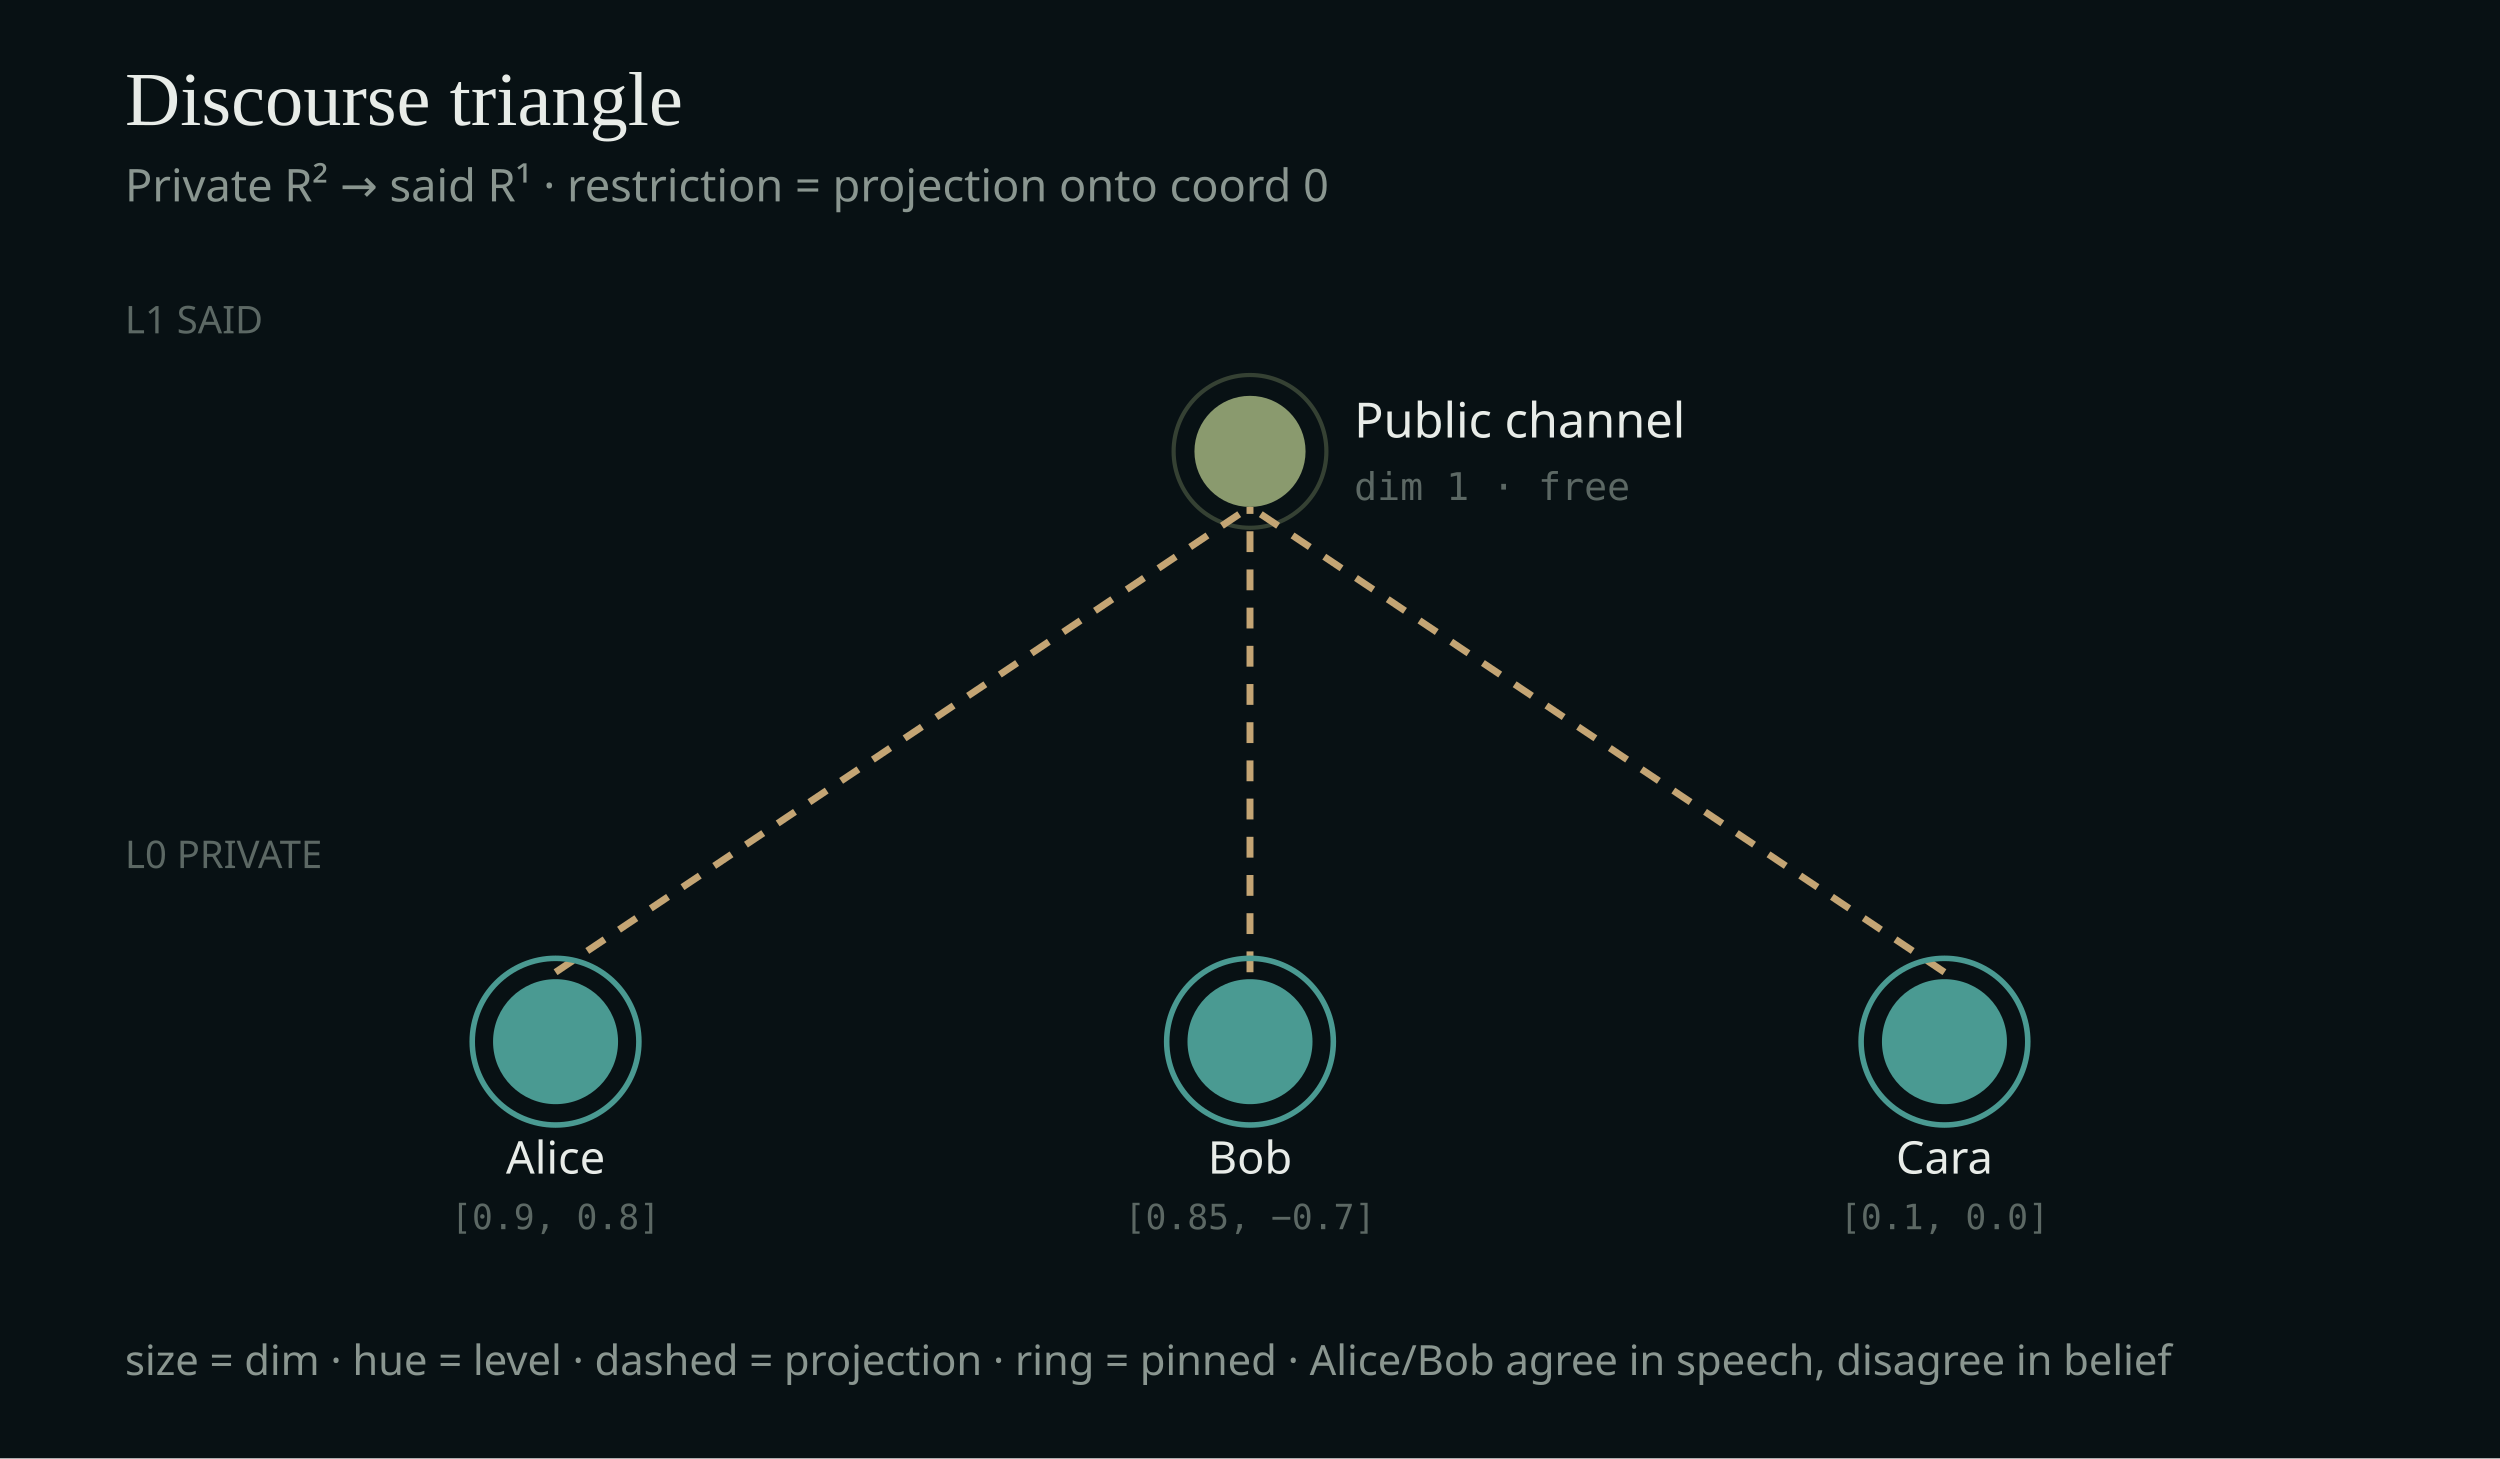
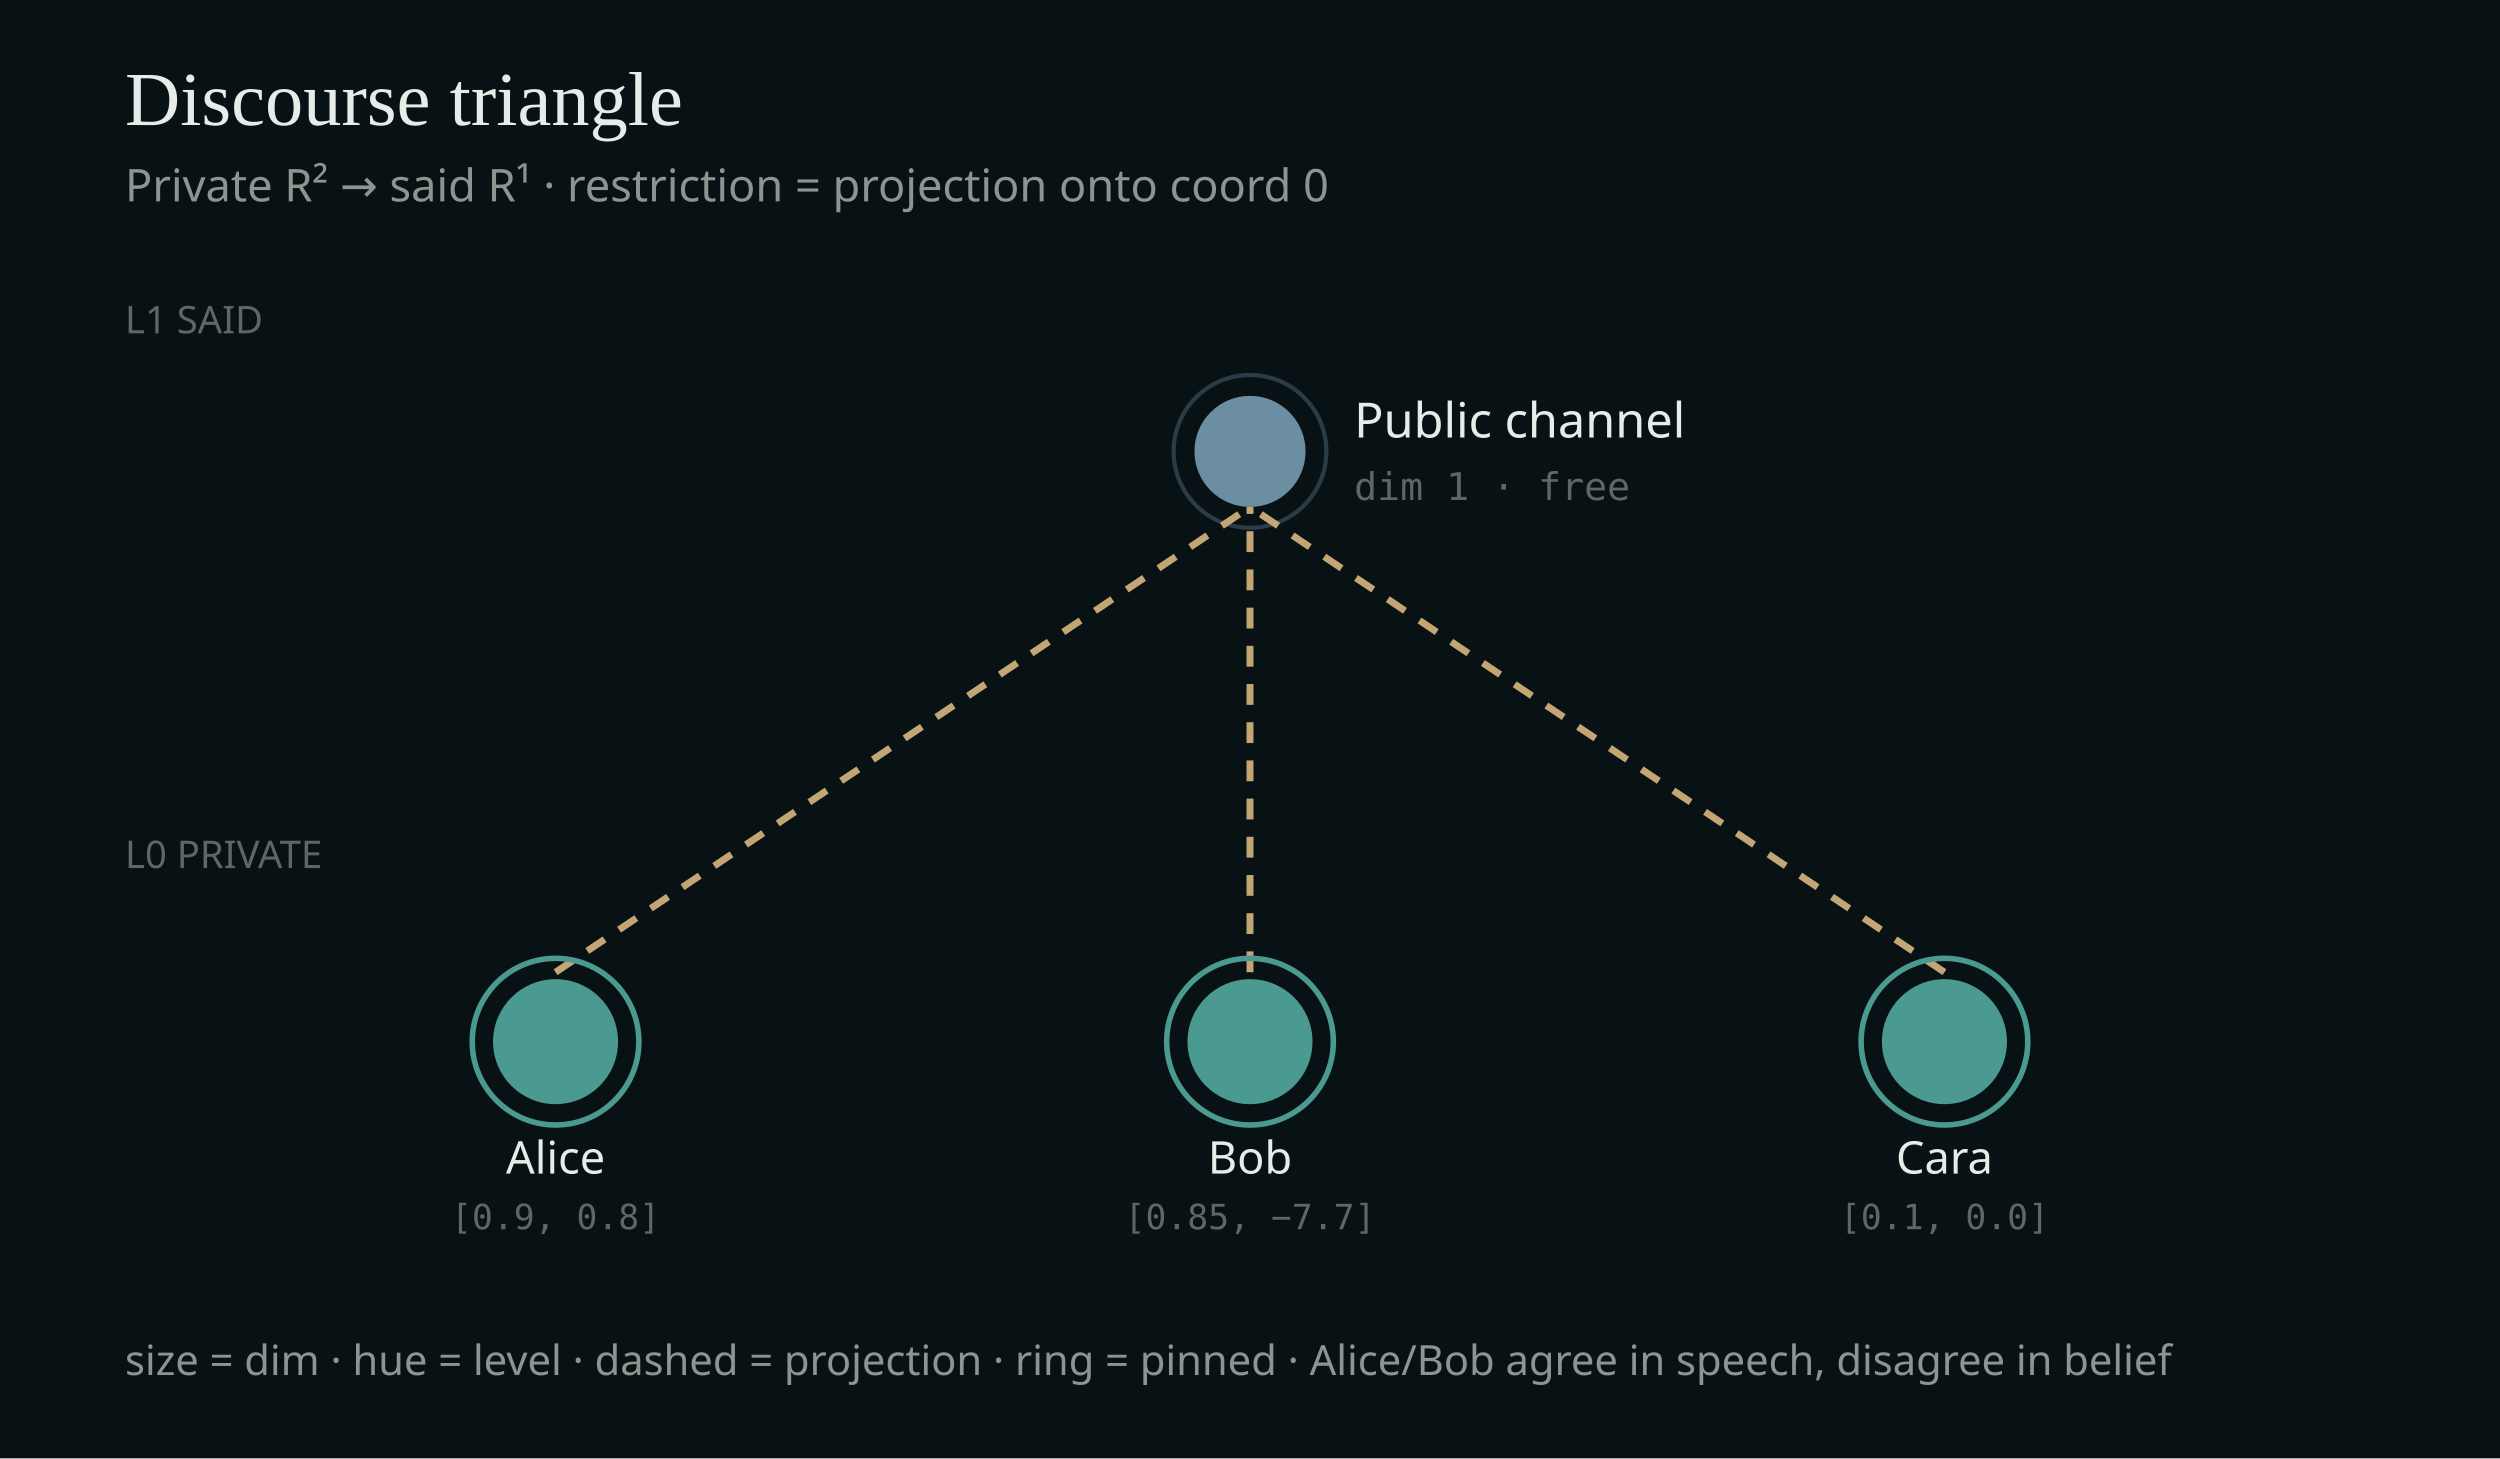
<svg xmlns="http://www.w3.org/2000/svg" width="720" height="420" viewBox="0 0 720 420" role="img" aria-label="Discourse triangle lattice">
  <rect width="720" height="420" fill="#081114" />
  <text x="36" y="36" fill="#e8ece8" font-family="Fraunces, Times New Roman, serif" font-size="22">Discourse triangle</text>
  <text x="36" y="58" fill="#8a9690" font-family="IBM Plex Sans, sans-serif" font-size="13">Private R² → said R¹ · restriction = projection onto coord 0</text>
  <text x="36" y="96" fill="#5c6864" font-family="IBM Plex Sans, sans-serif" font-size="11">L1 SAID</text>
-   <circle cx="360" cy="130" r="16" fill="#8a9a6e" />
-   <circle cx="360" cy="130" r="22" fill="none" stroke="#8a9a6e" stroke-width="1.2" opacity="0.35" />
+   <circle cx="360" cy="130" r="16" fill="#6b8ea3" />
+   <circle cx="360" cy="130" r="22" fill="none" stroke="#6b8ea3" stroke-width="1.2" opacity="0.35" />
  <text x="390" y="126" fill="#e8ece8" font-family="IBM Plex Sans, sans-serif" font-size="14">Public channel</text>
  <text x="390" y="144" fill="#5c6864" font-family="IBM Plex Mono, monospace" font-size="11">dim 1 · free</text>
  <line x1="160" y1="280" x2="360" y2="146" stroke="#c4a574" stroke-width="2" stroke-dasharray="6 5" />
  <line x1="360" y1="280" x2="360" y2="146" stroke="#c4a574" stroke-width="2" stroke-dasharray="6 5" />
  <line x1="560" y1="280" x2="360" y2="146" stroke="#c4a574" stroke-width="2" stroke-dasharray="6 5" />
  <text x="36" y="250" fill="#5c6864" font-family="IBM Plex Sans, sans-serif" font-size="11">L0 PRIVATE</text>
  <circle cx="160" cy="300" r="18" fill="#4a9a92" />
  <circle cx="160" cy="300" r="24" fill="none" stroke="#4a9a92" stroke-width="1.6" />
  <text x="160" y="338" fill="#e8ece8" font-family="IBM Plex Sans, sans-serif" font-size="13" text-anchor="middle">Alice</text>
  <text x="160" y="354" fill="#5c6864" font-family="IBM Plex Mono, monospace" font-size="10" text-anchor="middle">[0.9, 0.8]</text>
  <circle cx="360" cy="300" r="18" fill="#4a9a92" />
  <circle cx="360" cy="300" r="24" fill="none" stroke="#4a9a92" stroke-width="1.6" />
  <text x="360" y="338" fill="#e8ece8" font-family="IBM Plex Sans, sans-serif" font-size="13" text-anchor="middle">Bob</text>
-   <text x="360" y="354" fill="#5c6864" font-family="IBM Plex Mono, monospace" font-size="10" text-anchor="middle">[0.85, −0.7]</text>
+   <text x="360" y="354" fill="#5c6864" font-family="IBM Plex Mono, monospace" font-size="10" text-anchor="middle">[0.85, −7.7]</text>
  <circle cx="560" cy="300" r="18" fill="#4a9a92" />
  <circle cx="560" cy="300" r="24" fill="none" stroke="#4a9a92" stroke-width="1.6" />
  <text x="560" y="338" fill="#e8ece8" font-family="IBM Plex Sans, sans-serif" font-size="13" text-anchor="middle">Cara</text>
  <text x="560" y="354" fill="#5c6864" font-family="IBM Plex Mono, monospace" font-size="10" text-anchor="middle">[0.1, 0.0]</text>
  <text x="36" y="396" fill="#8a9690" font-family="IBM Plex Sans, sans-serif" font-size="12">size = dim · hue = level · dashed = projection · ring = pinned · Alice/Bob agree in speech, disagree in belief</text>
</svg>
